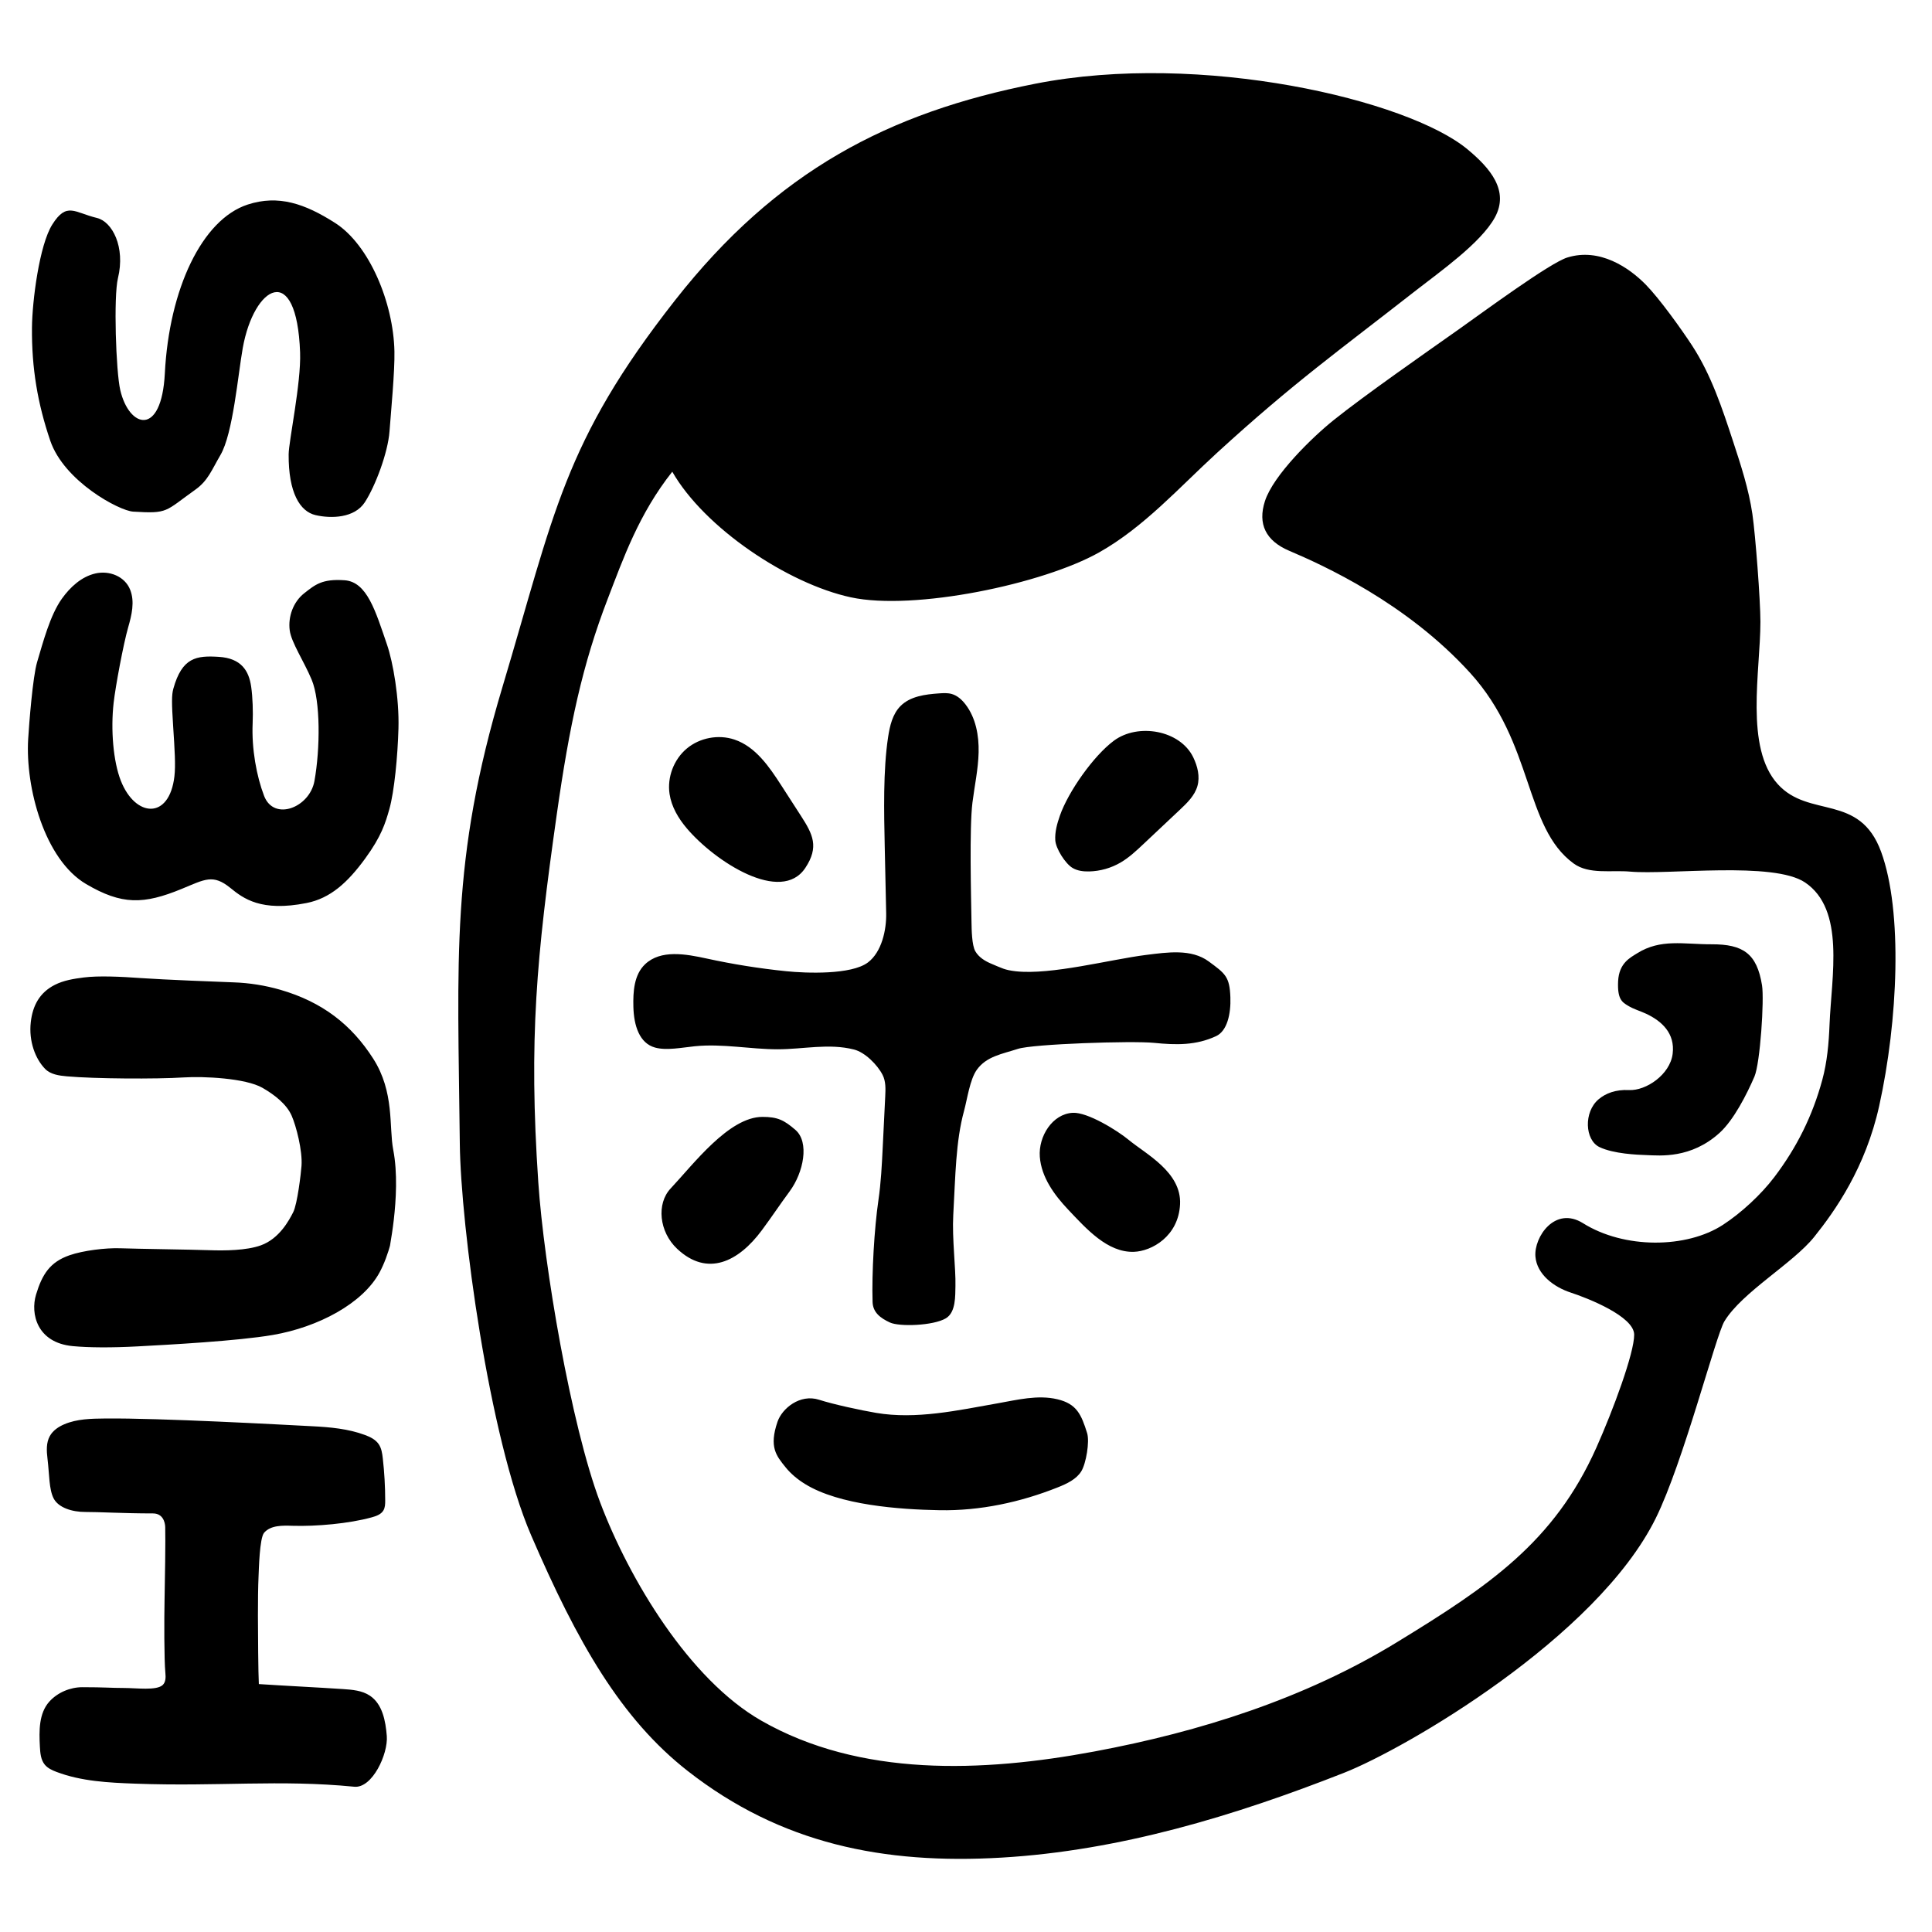
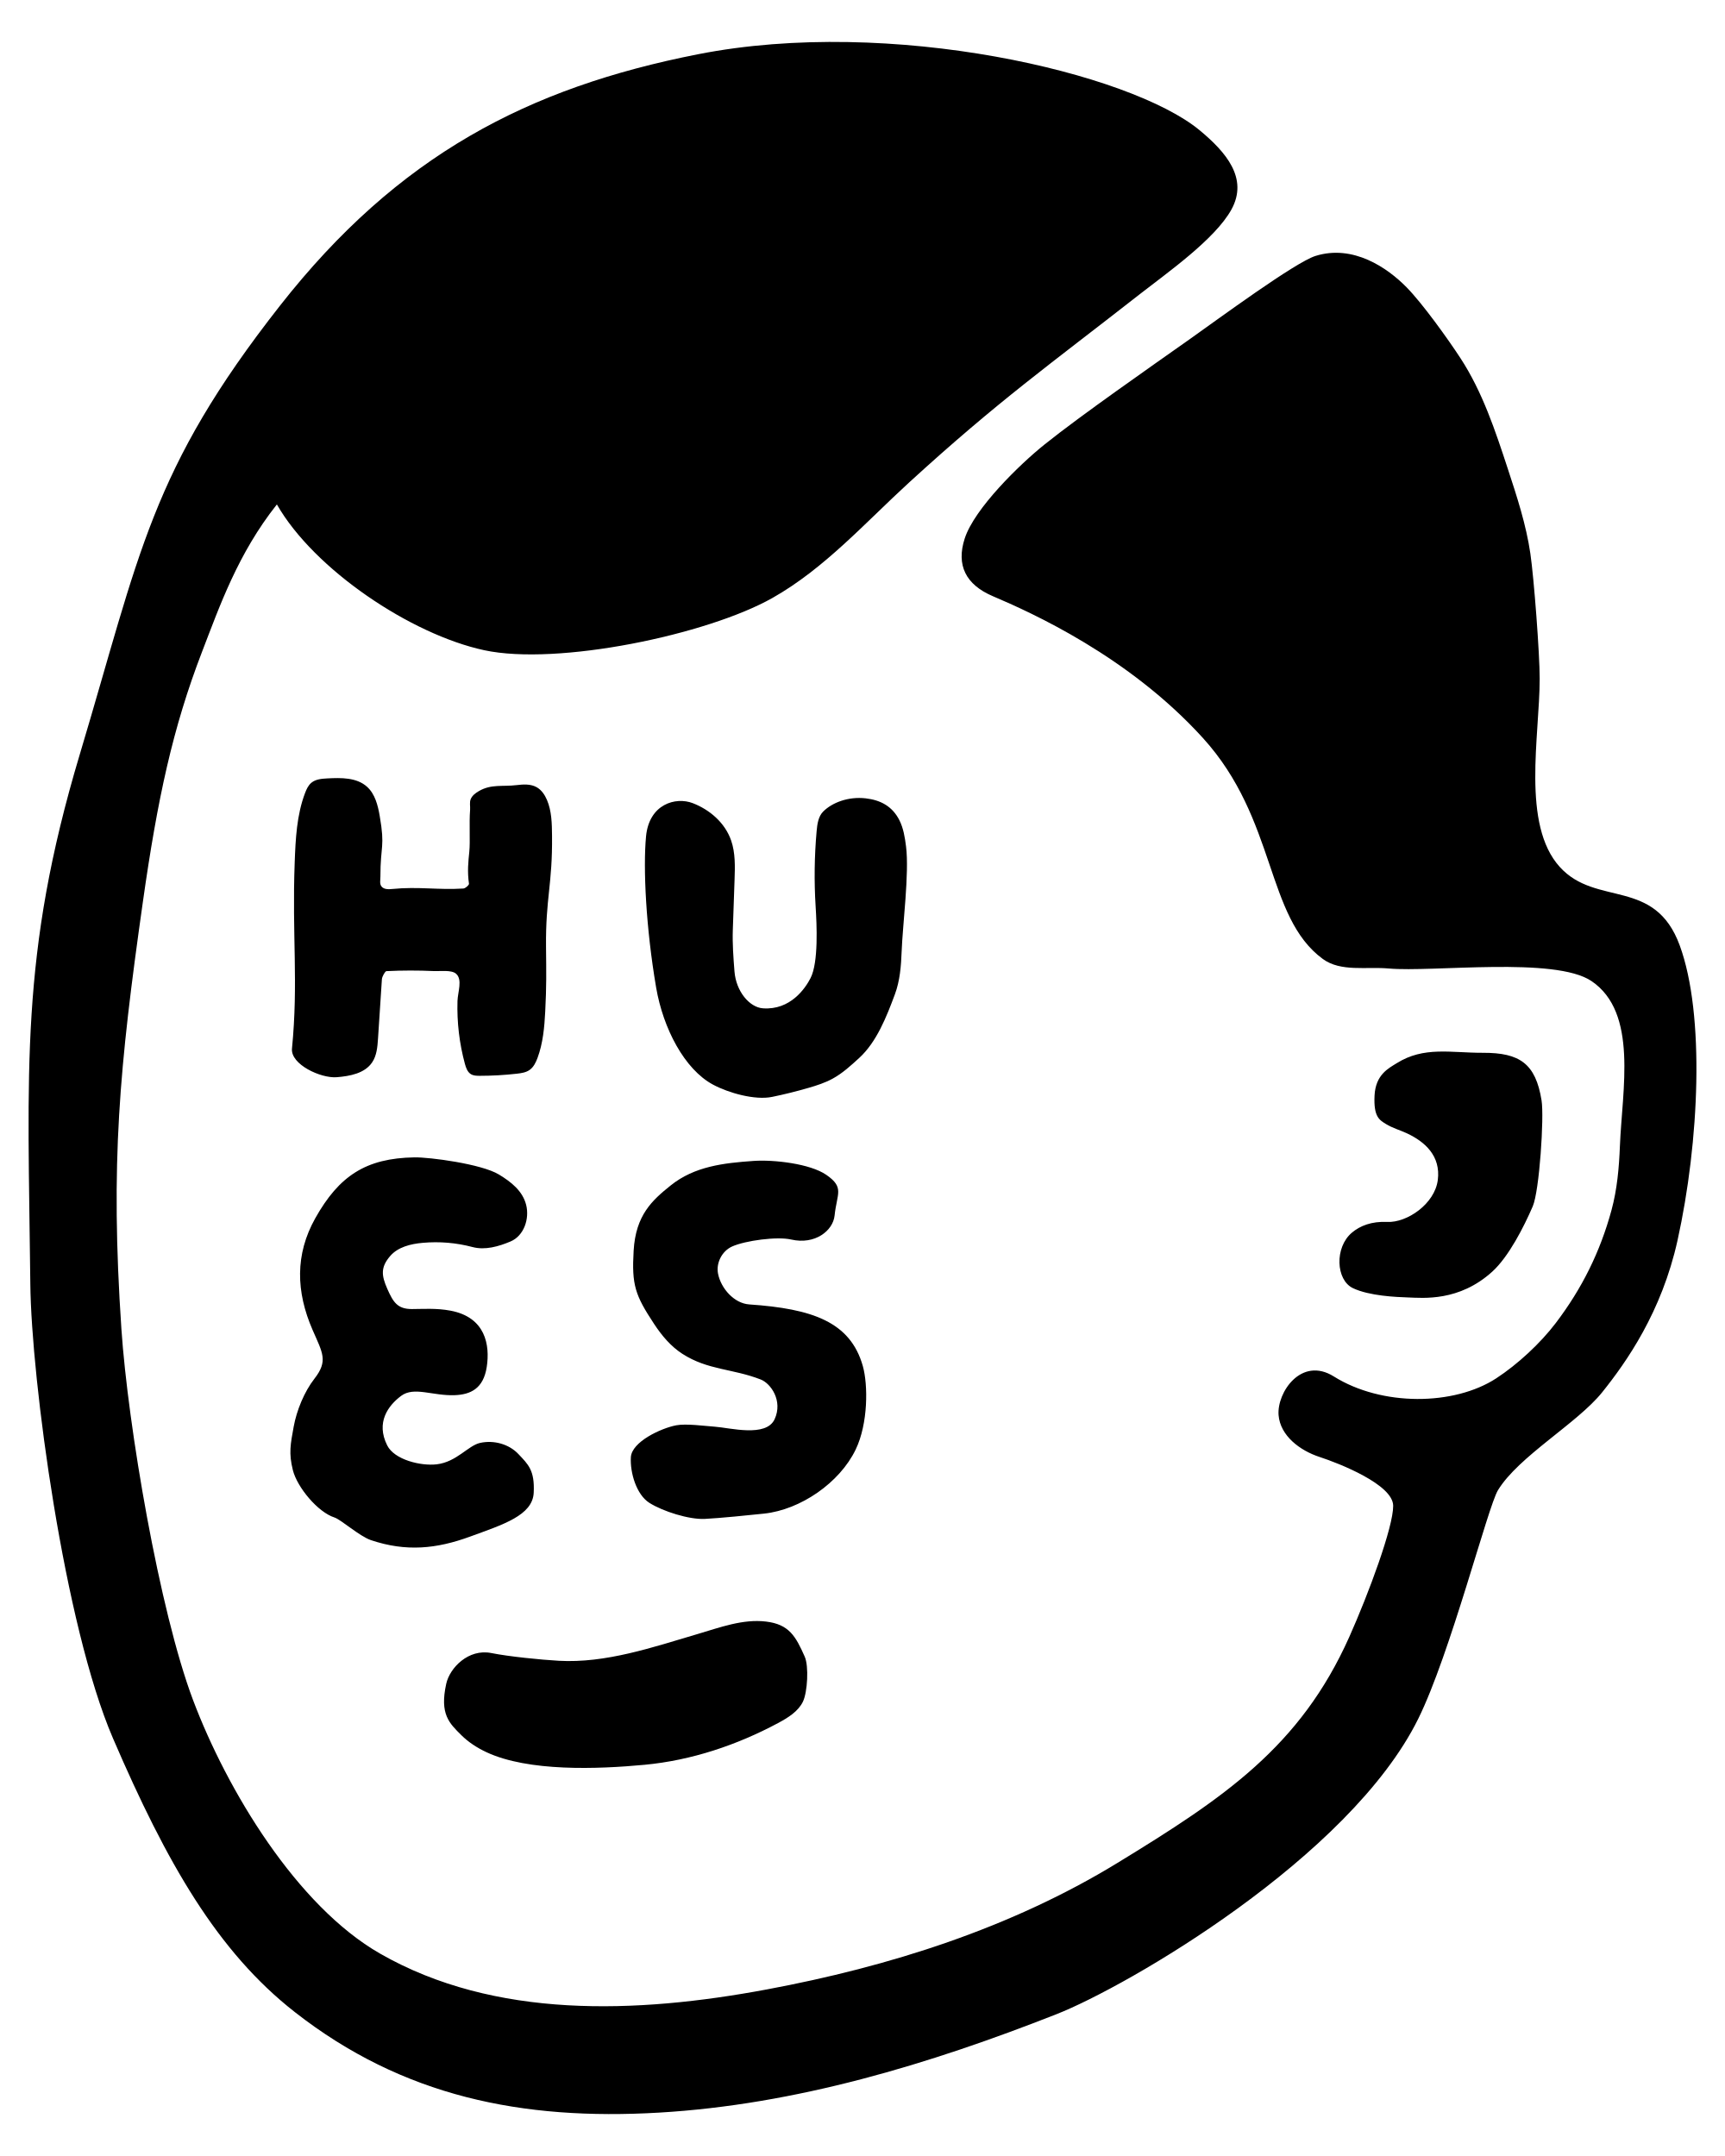
- <svg xmlns="http://www.w3.org/2000/svg" version="1.2" baseProfile="tiny" viewBox="0 0 240 240">
-   <path d="M44.011 221.954c-9.315-.913-16.855 0-27.213-.382-3.312-.122-6.69-.284-9.788-1.463-.537-.204-1.083-.454-1.448-.897-.5-.607-.564-1.451-.607-2.236-.106-1.957-.137-4.142 1.175-5.598 1.019-1.13 2.583-1.788 4.105-1.788 2.791 0 3.518.097 5.133.097s4.066.35 4.839-.367c.392-.364.39-.969.337-1.501-.162-1.628-.149-6.827-.104-8.985.048-2.267.131-7.545.084-9.132-.018-.605-.289-1.699-1.521-1.699-3.668 0-6.723-.188-8.396-.181-1.673.007-3.365-.547-3.947-1.69-.582-1.143-.516-2.913-.76-4.93-.115-.951-.176-1.973.29-2.811.383-.69 1.077-1.157 1.804-1.466 1.574-.669 3.335-.696 5.045-.714 6.896-.069 22.076.773 25.757.961 2.213.113 4.455.314 6.533 1.084.651.241 1.312.562 1.707 1.133.354.511.446 1.154.516 1.771.198 1.744.298 3.499.299 5.254 0 .425-.012.873-.234 1.235-.298.484-.888.688-1.436.84-2.827.784-6.912 1.14-9.845 1.05-1.253-.038-2.699-.081-3.525.861-.572.653-.655 4.616-.695 5.483-.053 1.147-.078 2.975-.075 4.839.003 2.068.041 7.207.113 8.48 3.101.207 7.342.413 10.443.62 1.165.078 2.39.175 3.359.826 1.555 1.045 1.945 3.135 2.093 5.002.177 2.237-1.805 6.523-4.038 6.304zM9.035 167.22c2.002.19 4.815.207 8.061.033 3.803-.203 12.417-.667 16.802-1.42 5.591-.961 11.183-3.89 13.275-7.809.525-.984 1.024-2.28 1.363-3.622-.514 2.038 1.424-5.817.314-11.56-.552-2.855.183-7.167-2.497-11.347-2.68-4.18-6.274-7.018-11.532-8.542a23.984 23.984 0 0 0-5.803-.921c-1.828-.067-8.736-.334-11.424-.526-2.688-.193-5.372-.311-7.185-.081-1.236.157-2.494.356-3.595.915-1.902.964-2.757 2.584-2.99 4.632-.271 2.38.574 4.587 1.797 5.825.668.676 1.719.823 2.686.909 3.422.307 11.086.353 14.516.136 2.448-.155 7.678.083 9.785 1.294 1.48.85 2.994 2.018 3.626 3.467.558 1.279 1.356 4.333 1.221 6.221-.066.922-.511 4.735-1.033 5.763-.492.967-1.705 3.284-4.022 4.116-1.794.644-4.488.668-6.394.601-2.285-.08-8.787-.16-11.072-.24-1.802-.063-4.602.278-6.296.868-2.431.846-3.398 2.367-4.159 4.883-.721 2.378.112 5.984 4.556 6.405zm12.633-70.79c-.629 5.449-4.858 5.121-6.655.564-.954-2.42-1.27-6.381-.898-9.678.233-2.068 1.224-7.359 1.8-9.359.445-1.546.848-3.213.251-4.707-.661-1.654-2.577-2.41-4.313-2.012-1.736.397-3.138 1.695-4.174 3.145-1.463 2.048-2.349 5.458-3.07 7.87-.539 1.804-.998 7.681-1.11 9.56-.358 5.998 2.021 14.964 7.202 18.009 4.43 2.603 7.127 2.552 11.885.593 2.874-1.183 3.868-1.869 6.037-.108 1.589 1.29 3.793 2.997 9.466 1.869 2.945-.586 5.086-2.531 7.261-5.506 2.042-2.794 2.533-4.45 3.016-6.156.616-2.178 1.037-6.563 1.132-10.024.104-3.789-.674-8.228-1.419-10.402-1.426-4.16-2.474-7.809-5.272-8.006-2.797-.197-3.652.546-5.011 1.61s-2.028 2.896-1.807 4.607c.195 1.506 1.769 3.844 2.725 6.126 1.113 2.657 1.065 8.591.348 12.591-.593 3.309-5.035 5.042-6.257 1.847-.93-2.431-1.561-5.822-1.42-9.028.061-1.386.008-3.222-.186-4.549-.286-1.958-1.221-3.517-4.027-3.691-2.758-.171-4.556.053-5.641 3.968-.215.776-.209 1.765-.021 4.67.189 2.905.316 4.835.158 6.197zM39.19 63.987c1.934.452 4.849.386 6.134-1.599 1.323-2.043 2.865-6.171 3.062-8.795.184-2.466.663-7.465.612-9.937-.124-6.045-3.121-13.251-7.375-15.965-3.77-2.405-7.049-3.52-10.857-2.279-5.684 1.854-9.753 10.51-10.289 20.963-.408 7.951-4.444 6.807-5.54 2.07-.534-2.305-.843-11.595-.285-13.89.941-3.876-.705-7.022-2.613-7.48-2.795-.672-3.741-2.036-5.542.814C4.885 30.438 4 37.411 3.971 40.705c-.045 5.03.704 9.427 2.269 14.03 1.722 5.062 8.572 8.715 10.298 8.821 4.408.269 3.892.004 7.759-2.751 1.547-1.102 2.016-2.455 3.085-4.276 1.565-2.664 2.184-10.01 2.776-13.309 1.388-7.724 6.709-10.882 7.121.57.137 3.799-1.41 10.988-1.422 12.656-.03 4.756 1.4 7.089 3.333 7.541zm23.219 21.381c-6.457 21.548-5.534 33.745-5.29 56.672.109 10.24 3.617 36.509 8.851 48.658 5.764 13.378 11.185 22.825 19.46 29.299 11.56 9.044 24.33 11.621 38.982 10.763s28.903-5.167 42.561-10.541c7.543-2.968 31.361-16.749 38.712-31.62 3.432-6.942 7.453-22.697 8.531-24.469 2.202-3.621 8.5-7.173 11.152-10.479 2.603-3.244 6.375-8.6 8.071-16.266 2.332-10.54 2.95-24.165.24-31.571-2.678-7.318-8.931-4.102-12.836-8.402-4.129-4.548-2.163-14.019-2.158-20.162.002-2.653-.614-10.774-.998-13.399-.452-3.088-1.429-6.071-2.403-9.036-1.347-4.103-2.719-8.26-5.078-11.877-1.336-2.048-4.058-5.848-5.773-7.592-2.046-2.082-5.709-4.614-9.745-3.354-2.18.681-10.415 6.757-13.524 8.955-4.058 2.869-11.627 8.138-15.503 11.249-2.641 2.119-7.482 6.831-8.525 10.052-.923 2.853.11 4.934 3.006 6.168 4.169 1.776 14.551 6.438 22.492 15.183 7.941 8.745 6.673 19.151 12.842 23.661 1.917 1.402 4.679.803 7.044 1.016 4.718.423 17.789-1.305 21.713 1.348 5.002 3.381 3.279 11.62 3.039 17.653-.092 2.313-.293 4.637-.901 6.871-1.216 4.475-3.16 8.387-5.963 12.082-1.647 2.17-4.091 4.432-6.372 5.92-4.52 2.949-12.259 3.014-17.385-.197-3.493-2.188-6.115 1.733-5.915 4.143.183 2.209 2.283 3.787 4.39 4.475 2.107.687 7.856 2.95 7.877 5.218.021 2.268-2.623 9.397-4.695 14.039-5.254 11.771-13.407 17.229-24.826 24.205-11.42 6.976-24.399 11.092-37.554 13.546-13.909 2.595-29.097 3.19-41.374-3.844-8.921-5.112-16.376-17.498-20.007-27.117s-6.983-29.474-7.677-39.733c-1.204-17.824-.215-28.015 2.292-45.703 1.567-11.055 3.197-18.659 6.345-26.824 1.889-4.899 3.842-10.511 8.005-15.76 3.986 6.97 14.341 13.913 22.19 15.605 7.849 1.692 23.874-1.645 30.863-5.597 5.576-3.153 9.912-8.049 14.639-12.373 9.565-8.75 15.034-12.6 24.743-20.195 2.857-2.235 7.983-5.828 9.738-9.003 1.854-3.354-.597-6.17-3.388-8.487-7.399-6.14-33.063-12.204-53.686-8.149-18.218 3.583-32.133 10.826-44.746 26.894C69.974 54.986 68.866 63.82 62.409 85.368zm34.178 91.243c-1.081 3.157-.147 4.233.995 5.654.672.836 1.52 1.529 2.452 2.101 4.234 2.6 11.639 3.148 16.679 3.238 5.04.091 10.058-.991 14.694-2.841 1.126-.449 2.298-.999 2.915-1.994.594-.958 1.057-3.688.721-4.755-.716-2.272-1.268-3.625-3.704-4.196-2.428-.57-4.956.074-7.411.508-4.949.876-10.136 2.029-15.099 1.186-1.883-.32-5.271-1.048-7.072-1.627-2.391-.767-4.608 1.086-5.17 2.726zm-1.875-37.867c-4.164.005-8.558 5.863-11.408 8.898-1.764 1.878-1.441 5.371.815 7.491 3.766 3.537 7.628 1.598 10.523-2.31 1.305-1.761 2.155-3.073 3.456-4.837 1.73-2.345 2.469-6.103.719-7.62-1.416-1.228-2.229-1.624-4.105-1.622zm46.137 16.762c2.216-.069 5.561-1.933 5.743-5.925.182-3.992-4.276-6.235-6.375-7.976-1.416-1.174-5.114-3.462-6.951-3.368-2.534.129-4.285 2.932-4.096 5.462.189 2.53 1.785 4.73 3.53 6.572 2.252 2.378 4.876 5.338 8.149 5.235zm-2.484-63.489c-2.525 1.877-5.658 6.326-6.697 9.295-.346.987-.64 2.018-.577 3.062s1.24 2.902 2.137 3.44c.616.369 1.361.456 2.079.439a8.151 8.151 0 0 0 3.906-1.112c1.045-.613 1.938-1.452 2.821-2.282l4.542-4.274c.896-.843 1.828-1.745 2.169-2.927.343-1.19.019-2.481-.522-3.595-1.637-3.363-6.857-4.277-9.858-2.046zm-38.858 9.35l-2.458-3.81c-1.499-2.322-3.19-4.8-5.809-5.683-1.991-.671-4.318-.233-5.928 1.116-1.611 1.349-2.449 3.563-2.137 5.641.24 1.598 1.102 3.045 2.148 4.276 3.52 4.143 11.719 9.438 14.719 4.904 1.728-2.61.928-4.176-.535-6.444zm-1.854 19.28a88.548 88.548 0 0 1-9.848-1.571c-2.618-.571-5.725-1.139-7.669.705-1.377 1.305-1.504 3.399-1.455 5.296.06 2.346.757 4.521 2.694 5.055 1.419.392 3.297.005 4.943-.163 3.426-.348 6.887.378 10.292.377 3.198-.001 6.343-.769 9.478.029 1.365.347 2.902 1.892 3.547 3.144.412.8.377 1.747.333 2.646l-.314 6.381c-.108 2.184-.216 4.372-.532 6.536-.515 3.518-.839 9.101-.727 12.655.041 1.308.978 2.004 2.159 2.551 1.161.538 5.366.408 6.937-.518 1.269-.748 1.166-2.82 1.197-4.027.056-2.149-.432-5.912-.27-8.808.272-4.873.301-9.145 1.339-12.937.394-1.439.718-3.89 1.585-5.103 1.202-1.682 3.15-1.962 5.116-2.603 1.858-.606 14.154-1.019 16.903-.744 2.749.275 5.203.327 7.708-.837 1.365-.634 1.85-2.737 1.773-4.832-.095-2.563-.627-2.929-2.693-4.448-2.159-1.587-5.129-1.138-7.787-.805-4.393.55-11.772 2.52-16.173 2.03-1.386-.154-1.738-.397-3.027-.93-.796-.329-1.573-.81-2.004-1.556-.434-.751-.459-2.707-.474-3.575-.051-3.135-.274-11.767.115-14.878.26-2.084.718-4.151.768-6.251.05-2.1-.35-4.295-1.628-5.962-.442-.577-1.009-1.095-1.708-1.294-.502-.143-1.036-.113-1.557-.077-1.731.119-3.616.353-4.829 1.593-.976.998-1.309 2.447-1.52 3.827-.633 4.137-.511 9.391-.421 13.575l.18 8.317c.044 2.034-.537 4.816-2.277 6.121-2.06 1.538-7.596 1.342-10.154 1.081zm100.932 15.91c-1.879 1.587-1.708 5.064.101 5.935 1.758.846 4.69.959 5.892 1 1.625.056 5.477.466 9.037-2.766 1.762-1.6 3.385-4.8 4.327-6.986.716-1.66 1.23-9.55.944-11.335-.635-3.962-2.353-5.113-6.269-5.102-3.463.01-6.316-.721-9.248 1.122-.85.534-2.252 1.206-2.361 3.469s.521 2.601 1.224 3.036c.703.434 1.515.653 2.263 1.004 1.914.899 3.613 2.415 3.286 4.987-.326 2.572-3.305 4.592-5.417 4.491-1.667-.082-2.904.405-3.779 1.145z" />
+ <svg xmlns="http://www.w3.org/2000/svg" version="1.2" baseProfile="tiny" viewBox="0 0 192 240">
+   <path d="M32.499 116.723c.721-7.355 0-12.544.302-20.722.097-2.615.224-5.283 1.155-7.729.161-.424.358-.855.708-1.143.479-.394 1.146-.445 1.766-.479 1.546-.084 3.27-.108 4.42.928.893.804 1.207 2.057 1.412 3.241.612 3.542.078 3.222.078 6.773 0 .382-.112.81.135 1.102.273.322.765.308 1.185.266 2.91-.29 5.109.129 7.91-.052.232-.015.651-.382.629-.538-.198-1.373-.074-2.462.037-3.563.115-1.139-.03-3.165.088-4.651.032-.409-.087-.837.074-1.214.168-.393.532-.665.901-.879 1.387-.804 2.614-.474 4.206-.667.751-.091 1.558-.139 2.219.229.545.303.913.851 1.157 1.424.528 1.243.55 2.633.563 3.984.055 5.446-.723 6.93-.669 12.375.029 2.91.058 4.291-.09 7.198-.089 1.748-.248 3.517-.856 5.158-.19.514-.444 1.036-.895 1.348-.404.279-.911.352-1.399.408a36.618 36.618 0 0 1-4.148.236c-.335 0-.689-.009-.975-.185-.382-.235-.543-.702-.663-1.134a24.016 24.016 0 0 1-.829-7.008c.03-.989.586-2.384-.158-3.036-.515-.452-1.776-.265-2.461-.296a55.888 55.888 0 0 0-5.29.007c-.148.007-.484.606-.504.9-.144 2.183-.288 4.445-.432 6.603-.061.92-.138 1.887-.652 2.652-.825 1.228-2.475 1.536-3.95 1.653-1.763.14-5.147-1.425-4.974-3.189zm39.407-23.61c-.334 3.54-.008 10.194 1.124 16.813.779 4.553 3.153 9.107 6.33 10.811 1.736.931 4.668 1.759 6.581 1.366a52.39 52.39 0 0 0 4.046-1.003c.924-.268 1.847-.565 2.697-1.031 1.094-.599 2.034-1.461 2.963-2.313 1.927-1.769 3.032-4.573 3.961-7.078.554-1.495.688-3.123.747-4.726.108-2.977.865-8.767.492-11.72-.127-1.007-.288-2.031-.741-2.928-.782-1.549-2.094-2.245-3.754-2.435-1.929-.221-3.718.467-4.721 1.463-.548.544-.667 1.4-.737 2.187a55.384 55.384 0 0 0-.111 8.387c.125 1.993.334 6.208-.564 7.969-.588 1.154-2.247 3.589-5.306 3.368-1.495-.108-2.988-1.889-3.162-4.101-.122-1.548-.239-3.092-.185-4.644l.194-5.582c.051-1.467.096-2.977-.382-4.357-.686-1.98-2.395-3.434-4.279-4.157-1.886-.723-4.852.092-5.193 3.711zM45.843 145.72c-1.607 0-2.081-.772-2.731-2.242-.663-1.499-.758-2.403.307-3.649.871-1.019 2.293-1.362 3.628-1.48a16.022 16.022 0 0 1 5.546.468c1.399.372 2.906-.058 4.239-.623 1.476-.625 2.121-2.507 1.732-4.063-.389-1.555-1.665-2.56-3.037-3.391-1.938-1.173-7.705-1.933-9.399-1.905-5.407.089-8.393 2.062-11.038 6.778-2.262 4.033-2.148 8.183-.299 12.429 1.117 2.565 1.752 3.446.207 5.43-1.132 1.453-1.982 3.537-2.311 5.349-.35 1.929-.568 2.933-.089 4.834.479 1.901 2.766 4.67 4.632 5.269.723.232 2.795 2.095 4.054 2.519 3.914 1.317 7.294.975 11.012-.384 3.717-1.358 6.981-2.368 7.108-4.889.127-2.521-.63-3.164-1.692-4.297s-2.757-1.587-4.274-1.253c-1.335.295-2.612 2.121-4.823 2.383-1.777.21-4.715-.504-5.517-2.104-1.287-2.566.112-4.437 1.544-5.51 1.438-1.078 3.498.008 5.967-.082 1.747-.064 3.198-.716 3.568-3.142.375-2.458-.14-5.534-4.041-6.267-1.588-.3-3.091-.178-4.293-.178zm24.375 16.493c-.1 1.715.614 4.171 2.068 5.086 1.497.942 4.403 1.869 6.169 1.781 1.659-.083 4.945-.414 6.597-.59 4.04-.432 8.399-3.415 10.19-7.135 1.39-2.887 1.386-7.202.791-9.301-1.391-4.91-5.616-6.369-12.638-6.849-1.676-.115-3.145-1.769-3.473-3.417-.24-1.203.443-2.528 1.562-3.031 1.474-.663 5.004-1.137 6.58-.776 2.661.609 4.654-.988 4.829-2.669.256-2.462 1.123-3.113-.911-4.524-1.819-1.261-5.875-1.71-8.083-1.558-3.372.231-6.601.609-9.239 2.722-2.087 1.672-3.9 3.315-4.133 7.264-.227 3.835.167 4.959 2.281 8.167.846 1.284 1.855 2.493 3.148 3.324 2.848 1.829 5.56 1.627 8.715 2.854 1.113.433 2.493 2.364 1.548 4.42s-4.989.952-6.642.836c-1.119-.078-3.207-.367-4.309-.157-1.691.32-4.95 1.838-5.05 3.553zM8.876 83.989c-6.714 22.406-5.754 35.088-5.501 58.929.113 10.648 3.761 37.962 9.204 50.596 5.993 13.911 11.631 23.734 20.235 30.465 12.02 9.404 25.298 12.084 40.534 11.192 15.236-.892 30.053-5.372 44.255-10.961 7.843-3.086 32.609-17.416 40.253-32.878 3.568-7.218 7.75-23.601 8.871-25.443 2.29-3.765 8.838-7.459 11.596-10.896 2.706-3.373 6.629-8.943 8.392-16.913 2.425-10.959 3.068-25.127.25-32.828-2.784-7.61-9.287-4.266-13.347-8.737-4.294-4.729-2.25-14.577-2.244-20.965.003-2.758-.639-11.203-1.038-13.932-.47-3.211-1.486-6.313-2.498-9.396-1.4-4.267-2.827-8.589-5.281-12.35-1.389-2.13-4.22-6.081-6.002-7.895-2.127-2.165-5.937-4.798-10.133-3.488-2.266.708-10.83 7.026-14.063 9.311-4.22 2.983-12.09 8.462-16.12 11.697-2.746 2.204-7.78 7.103-8.864 10.452-.96 2.966.114 5.131 3.126 6.414 4.335 1.847 15.13 6.694 23.387 15.787s6.939 19.914 13.353 24.604c1.994 1.458 4.865.835 7.325 1.056 4.906.44 18.497-1.357 22.577 1.402 5.201 3.516 3.41 12.083 3.16 18.355-.096 2.405-.305 4.822-.936 7.144-1.265 4.653-3.286 8.721-6.201 12.563-1.712 2.256-4.254 4.608-6.626 6.156-4.7 3.066-12.747 3.134-18.077-.205-3.632-2.275-6.358 1.802-6.151 4.308.19 2.297 2.374 3.938 4.565 4.653 2.191.715 8.169 3.068 8.19 5.426.021 2.358-2.728 9.771-4.882 14.598-5.463 12.239-13.941 17.915-25.815 25.169-11.874 7.254-25.371 11.534-39.05 14.085-14.463 2.698-30.256 3.317-43.021-3.997-9.276-5.315-17.028-18.194-20.803-28.197-3.776-10.002-7.261-30.648-7.982-41.315-1.252-18.534-.224-29.13 2.383-47.523 1.629-11.495 3.324-19.402 6.597-27.892 1.964-5.094 3.995-10.93 8.324-16.387C34.963 63.4 45.73 70.62 53.891 72.379c8.161 1.759 24.825-1.711 32.092-5.82 5.798-3.279 10.307-8.369 15.221-12.865 9.946-9.098 15.633-13.102 25.728-20.999 2.971-2.324 8.301-6.06 10.126-9.362 1.928-3.488-.62-6.416-3.523-8.825-7.694-6.385-34.38-12.69-55.823-8.473C58.769 9.76 44.3 17.293 31.185 33.999 16.741 52.398 15.589 61.583 8.876 83.989zm40.792 103.442c-.75 3.388.34 4.391 1.685 5.726.792.786 1.748 1.403 2.778 1.886 4.677 2.195 12.392 1.9 17.611 1.409 5.219-.492 10.278-2.193 14.854-4.643 1.111-.595 2.258-1.299 2.78-2.399.502-1.059.664-3.934.193-4.997-1.004-2.264-1.732-3.598-4.314-3.906-2.575-.307-5.113.652-7.599 1.386-5.012 1.48-10.238 3.274-15.464 2.98-1.983-.112-5.568-.471-7.497-.859-2.562-.515-4.638 1.657-5.027 3.417zm100.805-50.215c-1.954 1.65-1.777 5.266.105 6.172 1.828.88 4.876.997 6.126 1.04 1.69.058 5.695.485 9.397-2.877 1.832-1.664 3.52-4.991 4.5-7.264.744-1.726 1.279-9.931.982-11.787-.66-4.12-2.447-5.317-6.519-5.305-3.601.011-6.568-.75-9.617 1.166-.884.555-2.342 1.254-2.455 3.607s.542 2.705 1.272 3.156 1.575.679 2.353 1.044c1.99.935 3.757 2.511 3.417 5.185s-3.437 4.775-5.633 4.669c-1.732-.081-3.018.425-3.928 1.194z" />
</svg>
